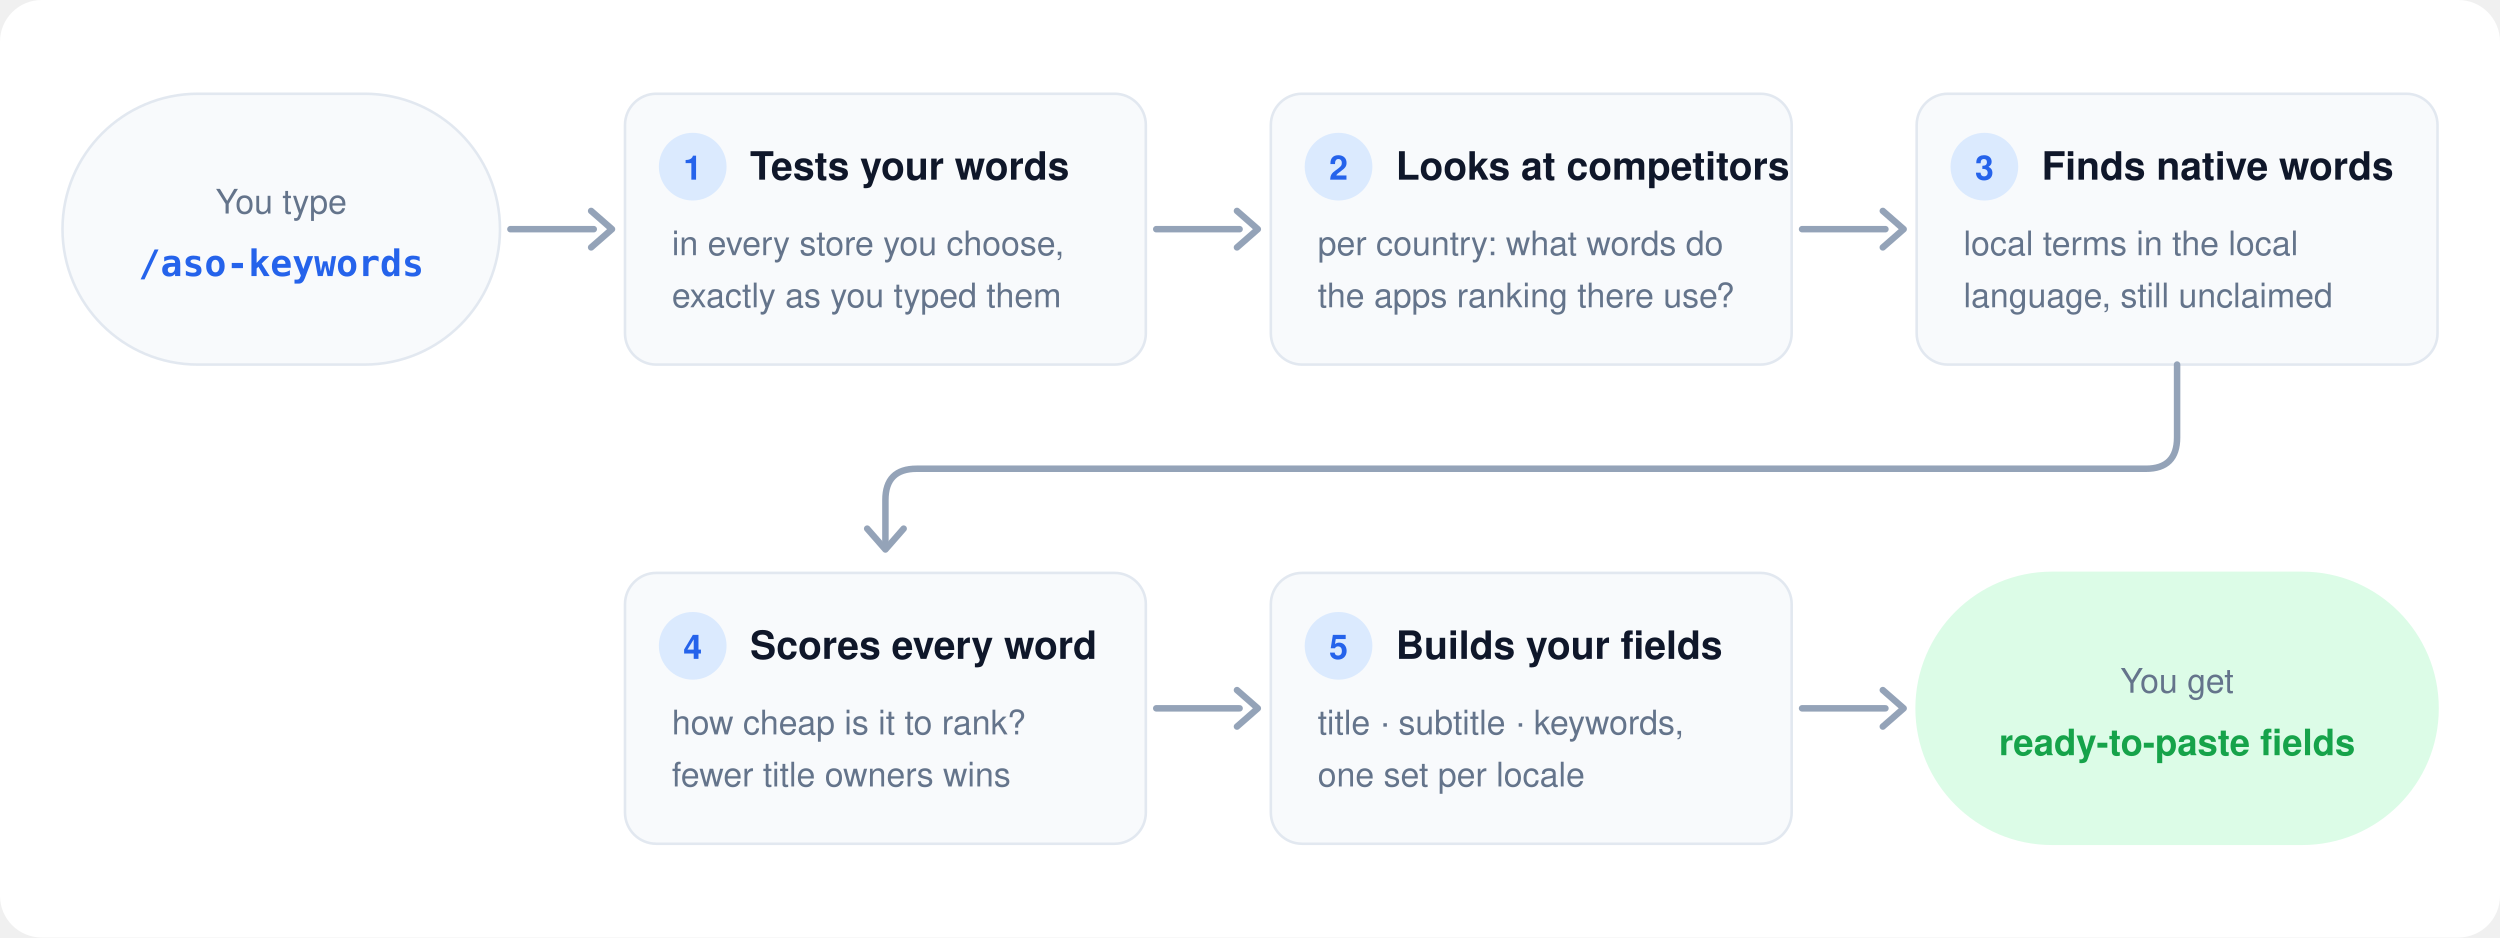
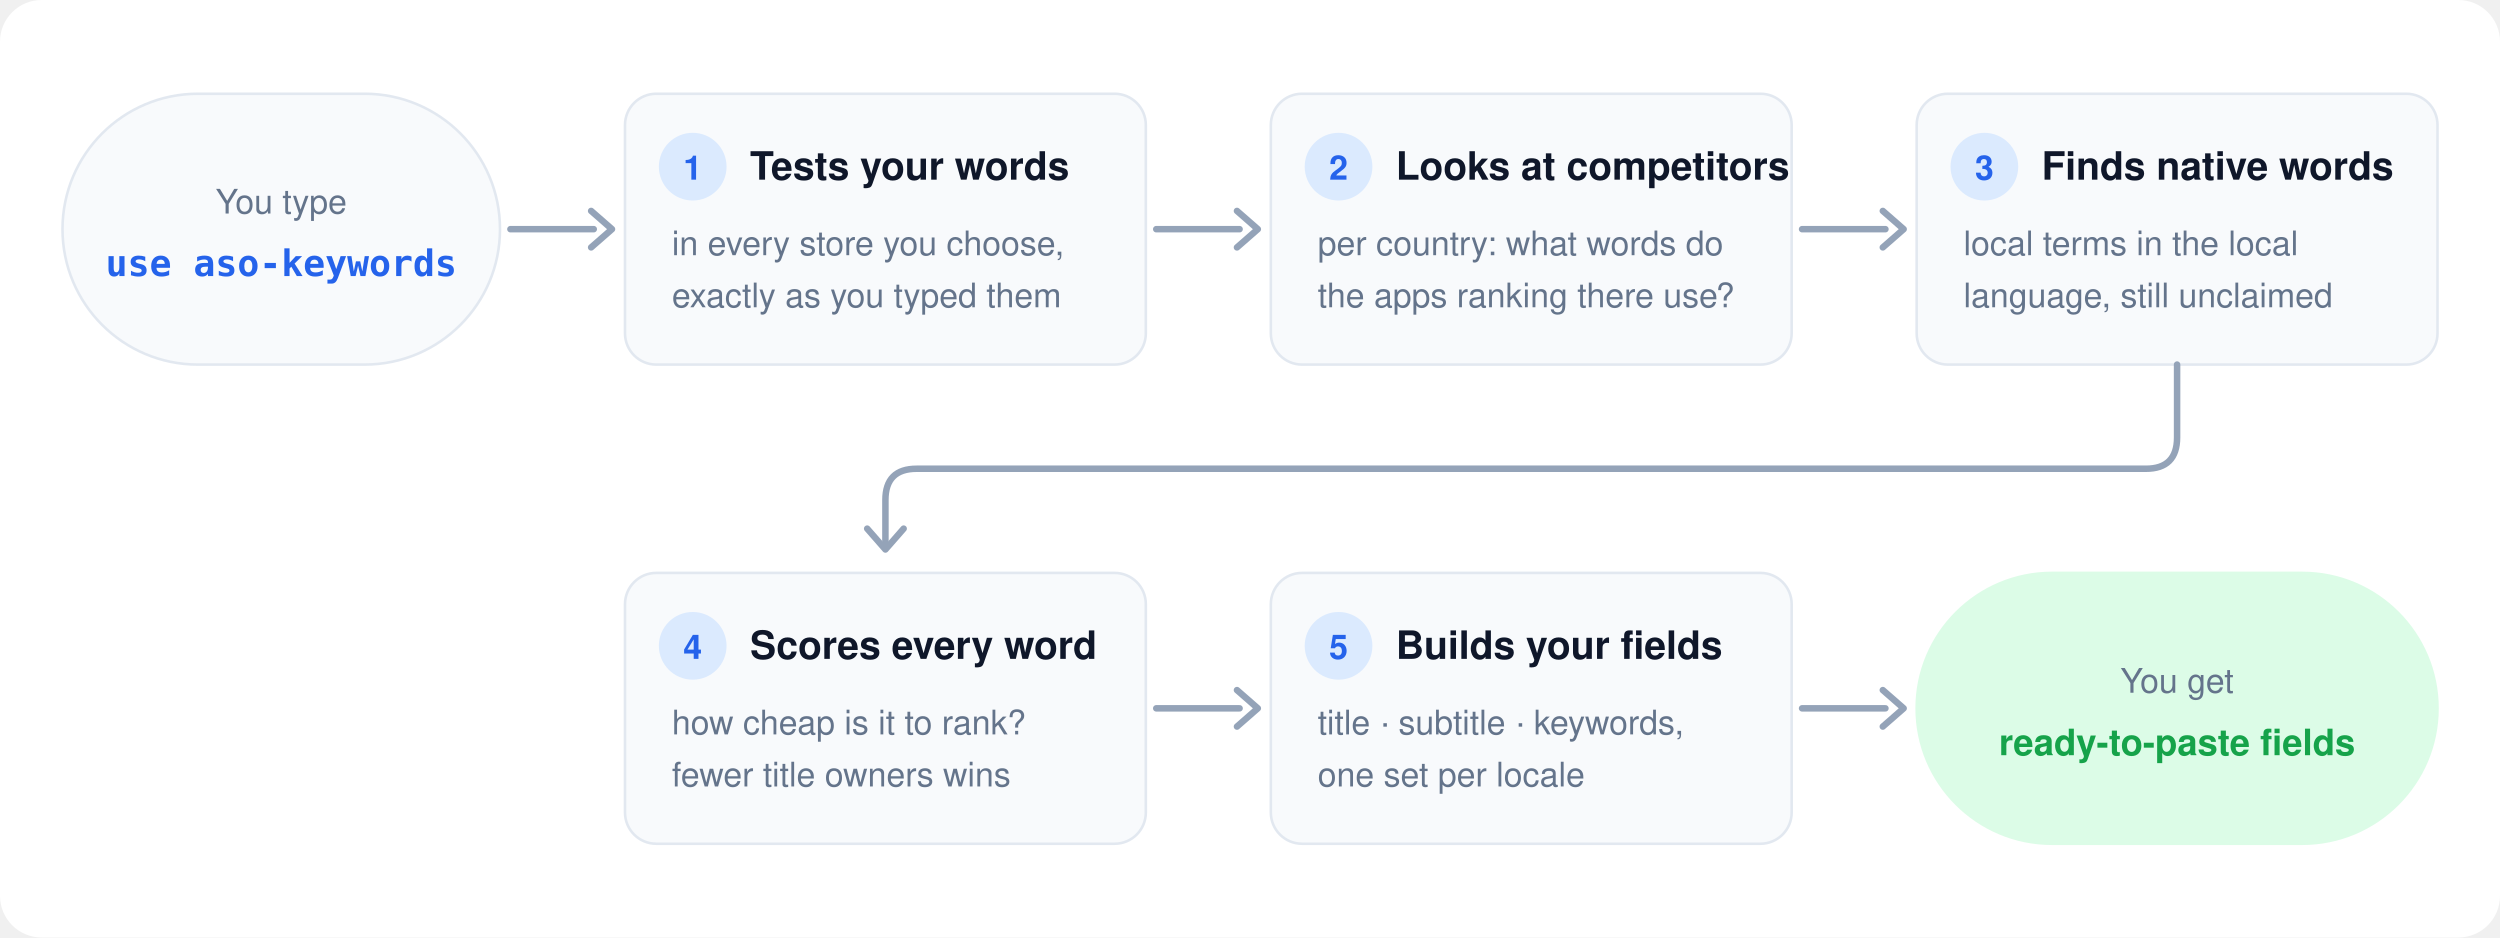
<svg xmlns="http://www.w3.org/2000/svg" width="960" height="360" viewBox="0 0 960 360" font-family="-apple-system, BlinkMacSystemFont, 'Segoe UI', Helvetica, Arial, sans-serif">
  <rect width="960" height="360" rx="16" fill="#ffffff" />
  <rect x="24" y="36" width="168" height="104" rx="52.0" fill="#f8fafc" stroke="#e2e8f0" />
  <text x="108.0" y="82" text-anchor="middle" font-size="13" fill="#64748b">You type</text>
-   <text x="108.0" y="106" text-anchor="middle" font-size="14" font-weight="700" font-family="ui-monospace, SFMono-Regular, Menlo, Consolas, monospace" fill="#2563eb">/aso-keywords</text>
+   <text x="108.0" y="106" text-anchor="middle" font-size="14" font-weight="700" font-family="ui-monospace, SFMono-Regular, Menlo, Consolas, monospace" fill="#2563eb">use aso-keywords</text>
  <line x1="196" y1="88.0" x2="228" y2="88.0" stroke="#94a3b8" stroke-width="2.5" stroke-linecap="round" />
  <path d="M227 81.0 L235 88.0 L227 95.0" fill="none" stroke="#94a3b8" stroke-width="2.5" stroke-linecap="round" stroke-linejoin="round" />
  <rect x="240" y="36" width="200" height="104" rx="12" fill="#f8fafc" stroke="#e2e8f0" />
  <circle cx="266" cy="64" r="13" fill="#dbeafe" />
  <text x="266" y="69" text-anchor="middle" font-size="13" font-weight="700" fill="#2563eb">1</text>
  <text x="288" y="69" font-size="15" font-weight="700" fill="#0f172a">Tests your words</text>
  <text x="258" y="98" font-size="13" fill="#64748b">in every store you choose,</text>
  <text x="258" y="118" font-size="13" fill="#64748b">exactly as you typed them</text>
  <line x1="444" y1="88.0" x2="476" y2="88.0" stroke="#94a3b8" stroke-width="2.5" stroke-linecap="round" />
  <path d="M475 81.0 L483 88.0 L475 95.0" fill="none" stroke="#94a3b8" stroke-width="2.5" stroke-linecap="round" stroke-linejoin="round" />
  <rect x="488" y="36" width="200" height="104" rx="12" fill="#f8fafc" stroke="#e2e8f0" />
  <circle cx="514" cy="64" r="13" fill="#dbeafe" />
  <text x="514" y="69" text-anchor="middle" font-size="13" font-weight="700" fill="#2563eb">2</text>
  <text x="536" y="69" font-size="15" font-weight="700" fill="#0f172a">Looks at competitors</text>
  <text x="506" y="98" font-size="13" fill="#64748b">per country: what words do</text>
  <text x="506" y="118" font-size="13" fill="#64748b">the apps ranking there use?</text>
  <line x1="692" y1="88.0" x2="724" y2="88.0" stroke="#94a3b8" stroke-width="2.5" stroke-linecap="round" />
  <path d="M723 81.0 L731 88.0 L723 95.0" fill="none" stroke="#94a3b8" stroke-width="2.5" stroke-linecap="round" stroke-linejoin="round" />
  <rect x="736" y="36" width="200" height="104" rx="12" fill="#f8fafc" stroke="#e2e8f0" />
  <circle cx="762" cy="64" r="13" fill="#dbeafe" />
  <text x="762" y="69" text-anchor="middle" font-size="13" font-weight="700" fill="#2563eb">3</text>
  <text x="784" y="69" font-size="15" font-weight="700" fill="#0f172a">Finds native words</text>
  <text x="754" y="98" font-size="13" fill="#64748b">local terms in the local</text>
  <text x="754" y="118" font-size="13" fill="#64748b">language, still unclaimed</text>
  <path d="M836 140 V168.0 Q836 180.0 824 180.0 H352 Q340 180.0 340 192.0 V210" fill="none" stroke="#94a3b8" stroke-width="2.5" stroke-linecap="round" />
  <path d="M333 203 L340 211 L347 203" fill="none" stroke="#94a3b8" stroke-width="2.5" stroke-linecap="round" stroke-linejoin="round" />
  <rect x="240" y="220" width="200" height="104" rx="12" fill="#f8fafc" stroke="#e2e8f0" />
  <circle cx="266" cy="248" r="13" fill="#dbeafe" />
  <text x="266" y="253" text-anchor="middle" font-size="13" font-weight="700" fill="#2563eb">4</text>
  <text x="288" y="253" font-size="15" font-weight="700" fill="#0f172a">Scores every word</text>
  <text x="258" y="282" font-size="13" fill="#64748b">how cheap is it to rank?</text>
  <text x="258" y="302" font-size="13" fill="#64748b">fewer title owners wins</text>
  <line x1="444" y1="272.0" x2="476" y2="272.0" stroke="#94a3b8" stroke-width="2.5" stroke-linecap="round" />
  <path d="M475 265.0 L483 272.0 L475 279.0" fill="none" stroke="#94a3b8" stroke-width="2.5" stroke-linecap="round" stroke-linejoin="round" />
  <rect x="488" y="220" width="200" height="104" rx="12" fill="#f8fafc" stroke="#e2e8f0" />
  <circle cx="514" cy="248" r="13" fill="#dbeafe" />
  <text x="514" y="253" text-anchor="middle" font-size="13" font-weight="700" fill="#2563eb">5</text>
  <text x="536" y="253" font-size="15" font-weight="700" fill="#0f172a">Builds your fields</text>
  <text x="506" y="282" font-size="13" fill="#64748b">title · subtitle · keywords,</text>
  <text x="506" y="302" font-size="13" fill="#64748b">one set per locale</text>
  <line x1="692" y1="272.0" x2="724" y2="272.0" stroke="#94a3b8" stroke-width="2.5" stroke-linecap="round" />
  <path d="M723 265.0 L731 272.0 L723 279.0" fill="none" stroke="#94a3b8" stroke-width="2.5" stroke-linecap="round" stroke-linejoin="round" />
  <rect x="736" y="220" width="200" height="104" rx="52.0" fill="#dcfce7" stroke="#dcfce7" />
  <text x="836.0" y="266" text-anchor="middle" font-size="13" fill="#64748b">You get</text>
  <text x="836.0" y="290" text-anchor="middle" font-size="14" font-weight="700" fill="#16a34a">ready-to-paste fields</text>
</svg>
